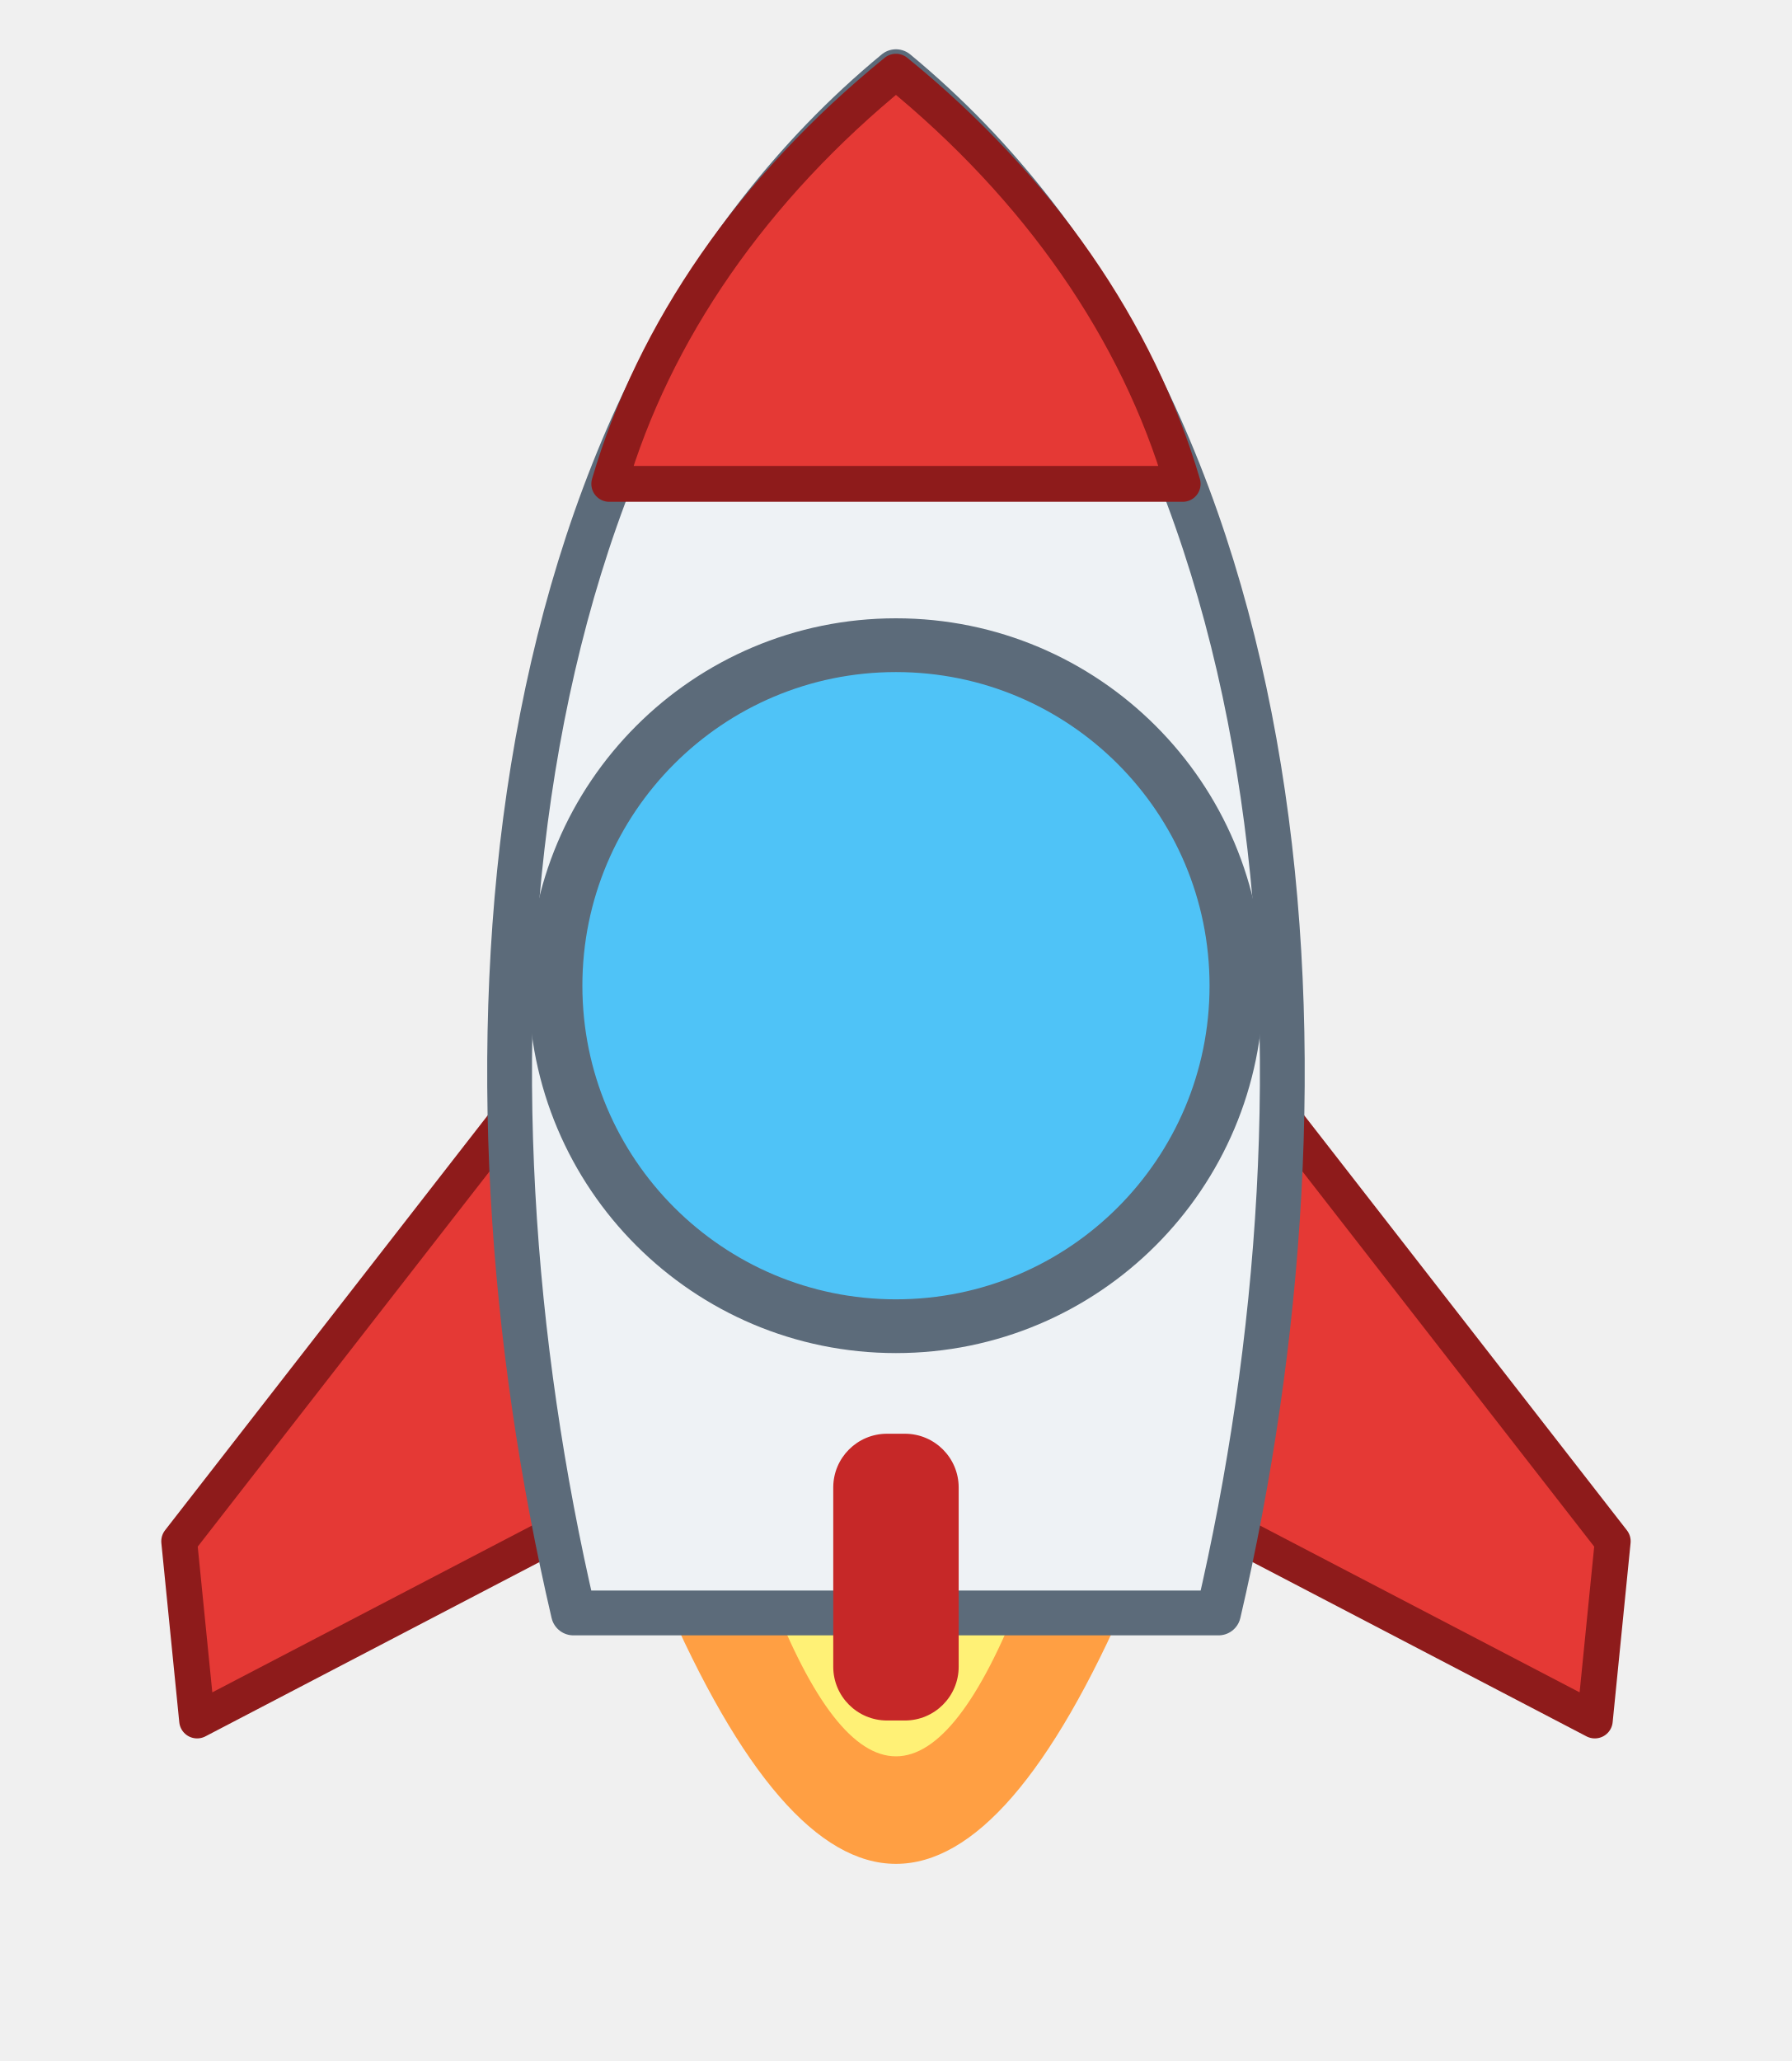
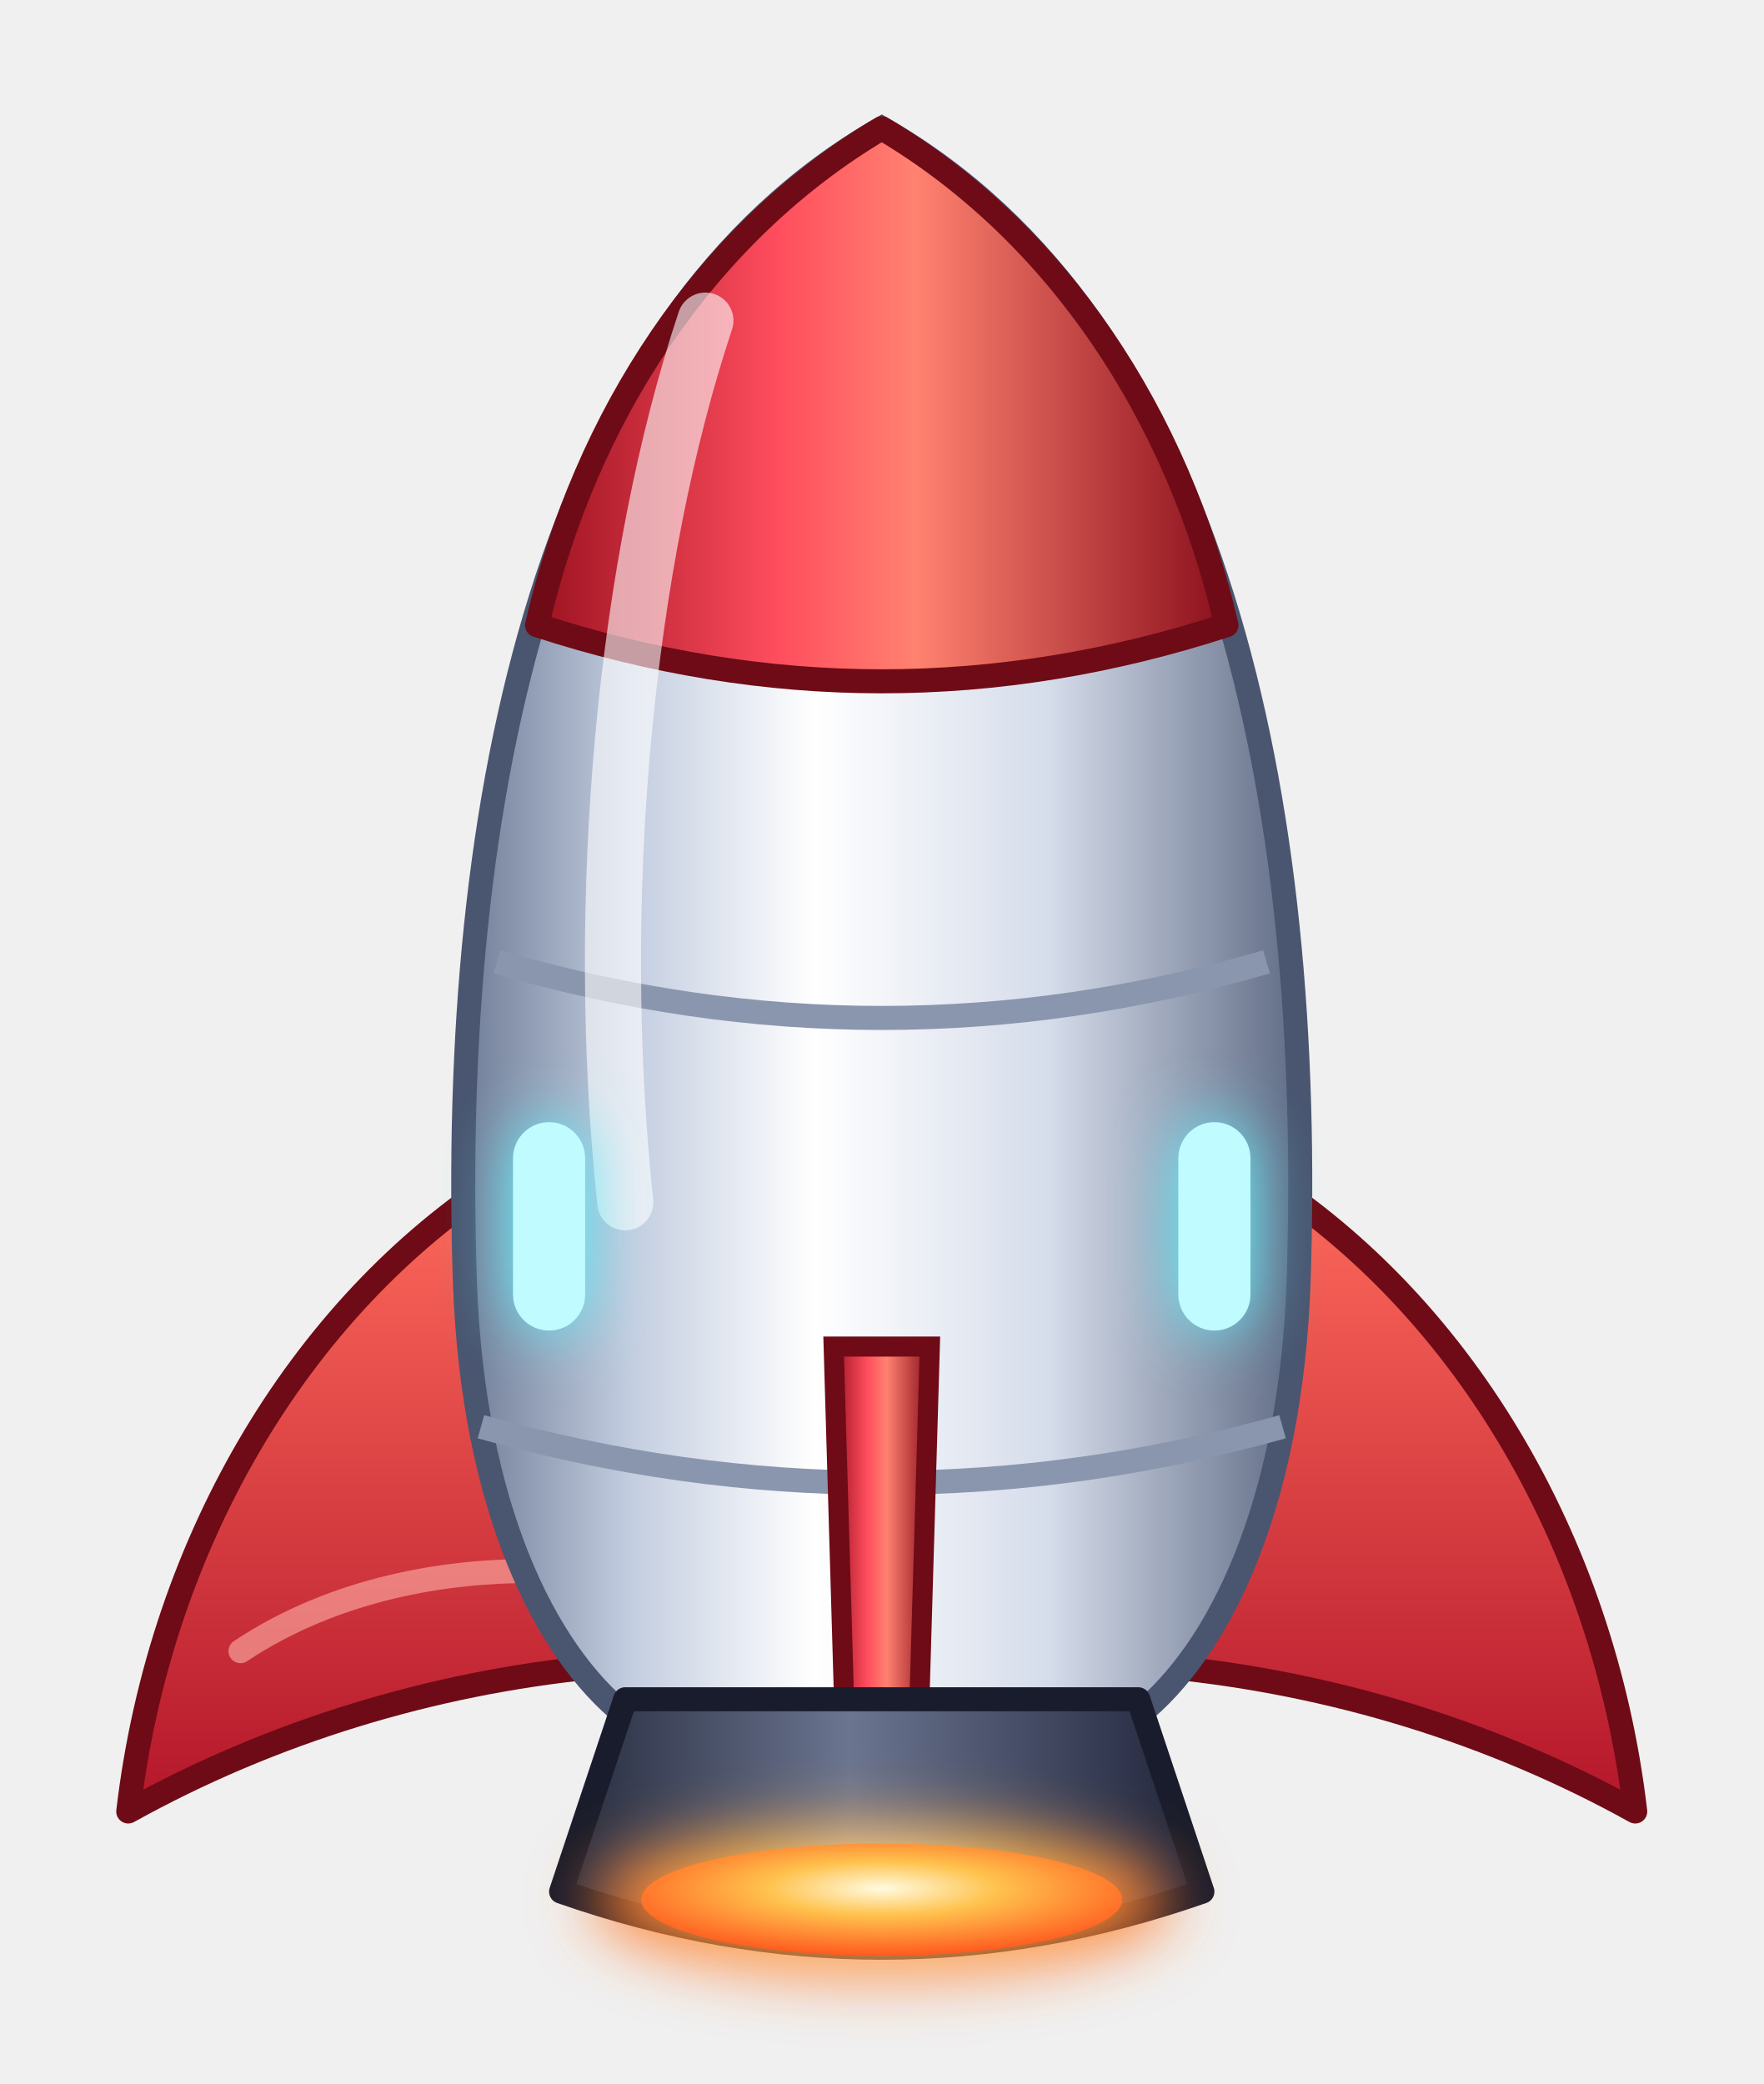
- <svg xmlns="http://www.w3.org/2000/svg" viewBox="0 0 200 230">
-   <path d="M74 178 Q100 238 126 178 Z" fill="#ff9f43" />
-   <path d="M86 178 Q100 214 114 178 Z" fill="#fff176" />
-   <path d="M62 118 L20 172 L22 192 L68 168 Z" fill="#e53935" stroke="#8e1b1b" stroke-width="4" stroke-linejoin="round" />
-   <path d="M138 118 L180 172 L178 192 L132 168 Z" fill="#e53935" stroke="#8e1b1b" stroke-width="4" stroke-linejoin="round" />
-   <path d="M100 8 C146 46 150 120 136 180 L64 180 C50 120 54 46 100 8 Z" fill="#eef2f5" stroke="#5c6b7a" stroke-width="5" stroke-linejoin="round" />
-   <path d="M100 8 C116 21 127 37 132 54 L68 54 C73 37 84 21 100 8 Z" fill="#e53935" stroke="#8e1b1b" stroke-width="4" stroke-linejoin="round" />
-   <circle cx="100" cy="110" r="38" fill="#4fc3f7" stroke="#5c6b7a" stroke-width="6" />
-   <rect x="93" y="160" width="14" height="32" rx="6" fill="#c62828" />
+ <svg xmlns="http://www.w3.org/2000/svg" viewBox="0 0 220 260">
+   <defs>
+     <linearGradient id="rumpf" x1="0" x2="1">
+       <stop offset="0" stop-color="#6f7c96" />
+       <stop offset="0.2" stop-color="#c3cde0" />
+       <stop offset="0.42" stop-color="#ffffff" />
+       <stop offset="0.7" stop-color="#d5dcea" />
+       <stop offset="1" stop-color="#5e6a84" />
+     </linearGradient>
+     <linearGradient id="rot" x1="0" x2="1">
+       <stop offset="0" stop-color="#9c1220" />
+       <stop offset="0.35" stop-color="#ff4d5e" />
+       <stop offset="0.55" stop-color="#ff8270" />
+       <stop offset="1" stop-color="#8a0f1c" />
+     </linearGradient>
+     <linearGradient id="fluegel" x1="0" y1="0" x2="0" y2="1">
+       <stop offset="0" stop-color="#ff6b5c" />
+       <stop offset="1" stop-color="#b3162a" />
+     </linearGradient>
+     <linearGradient id="duese" x1="0" x2="1">
+       <stop offset="0" stop-color="#262b3d" />
+       <stop offset="0.45" stop-color="#6b7590" />
+       <stop offset="1" stop-color="#20243a" />
+     </linearGradient>
+     <radialGradient id="feuer" cx="0.5" cy="0.4" r="0.6">
+       <stop offset="0" stop-color="#fffbe0" />
+       <stop offset="0.4" stop-color="#ffc24d" />
+       <stop offset="1" stop-color="#ff5a1f" />
+     </radialGradient>
+     <filter id="leuchten" x="-1" y="-1" width="3" height="3">
+       <feGaussianBlur stdDeviation="4" />
+     </filter>
+   </defs>
+   <path d="M64 146 C38 162 20 192 16 226 C34 216 54 210 74 208 Z" fill="url(#fluegel)" stroke="#6e0b16" stroke-width="3" stroke-linejoin="round" />
+   <path d="M156 146 C182 162 200 192 204 226 C186 216 166 210 146 208 Z" fill="url(#fluegel)" stroke="#6e0b16" stroke-width="3" stroke-linejoin="round" />
+   <path d="M30 206 C42 198 56 196 66 196" fill="none" stroke="#ffb0a8" stroke-width="3" stroke-linecap="round" opacity="0.6" />
+   <path d="M110 16 C152 40 164 100 162 160 C161 188 152 206 142 214 L78 214 C68 206 59 188 58 160 C56 100 68 40 110 16 Z" fill="url(#rumpf)" stroke="#4a5570" stroke-width="3" />
+   <path d="M110 16 C132 29 147 52 153 78 Q110 92 67 78 C73 52 88 29 110 16 Z" fill="url(#rot)" stroke="#6e0b16" stroke-width="3" stroke-linejoin="round" />
+   <path d="M62 120 Q110 134 158 120" fill="none" stroke="#8a96ad" stroke-width="3" />
+   <path d="M60 178 Q110 192 160 178" fill="none" stroke="#8a96ad" stroke-width="3" />
+   <path d="M88 40 C78 70 74 112 78 150" fill="none" stroke="#ffffff" stroke-width="7" stroke-linecap="round" opacity="0.6" />
+   <rect x="64" y="140" width="9" height="26" rx="4.5" fill="#5ff3ff" filter="url(#leuchten)" />
+   <rect x="64" y="140" width="9" height="26" rx="4.5" fill="#bffbff" />
+   <rect x="147" y="140" width="9" height="26" rx="4.5" fill="#5ff3ff" filter="url(#leuchten)" />
+   <rect x="147" y="140" width="9" height="26" rx="4.5" fill="#bffbff" />
+   <path d="M104 168 L116 168 L114 236 Q110 244 106 236 Z" fill="url(#rot)" stroke="#6e0b16" stroke-width="2.5" />
+   <path d="M78 212 L142 212 L150 236 Q110 250 70 236 Z" fill="url(#duese)" stroke="#191c2c" stroke-width="3" stroke-linejoin="round" />
+   <ellipse cx="110" cy="237" rx="36" ry="9" fill="url(#feuer)" filter="url(#leuchten)" />
+   <ellipse cx="110" cy="237" rx="30" ry="7" fill="url(#feuer)" />
</svg>
